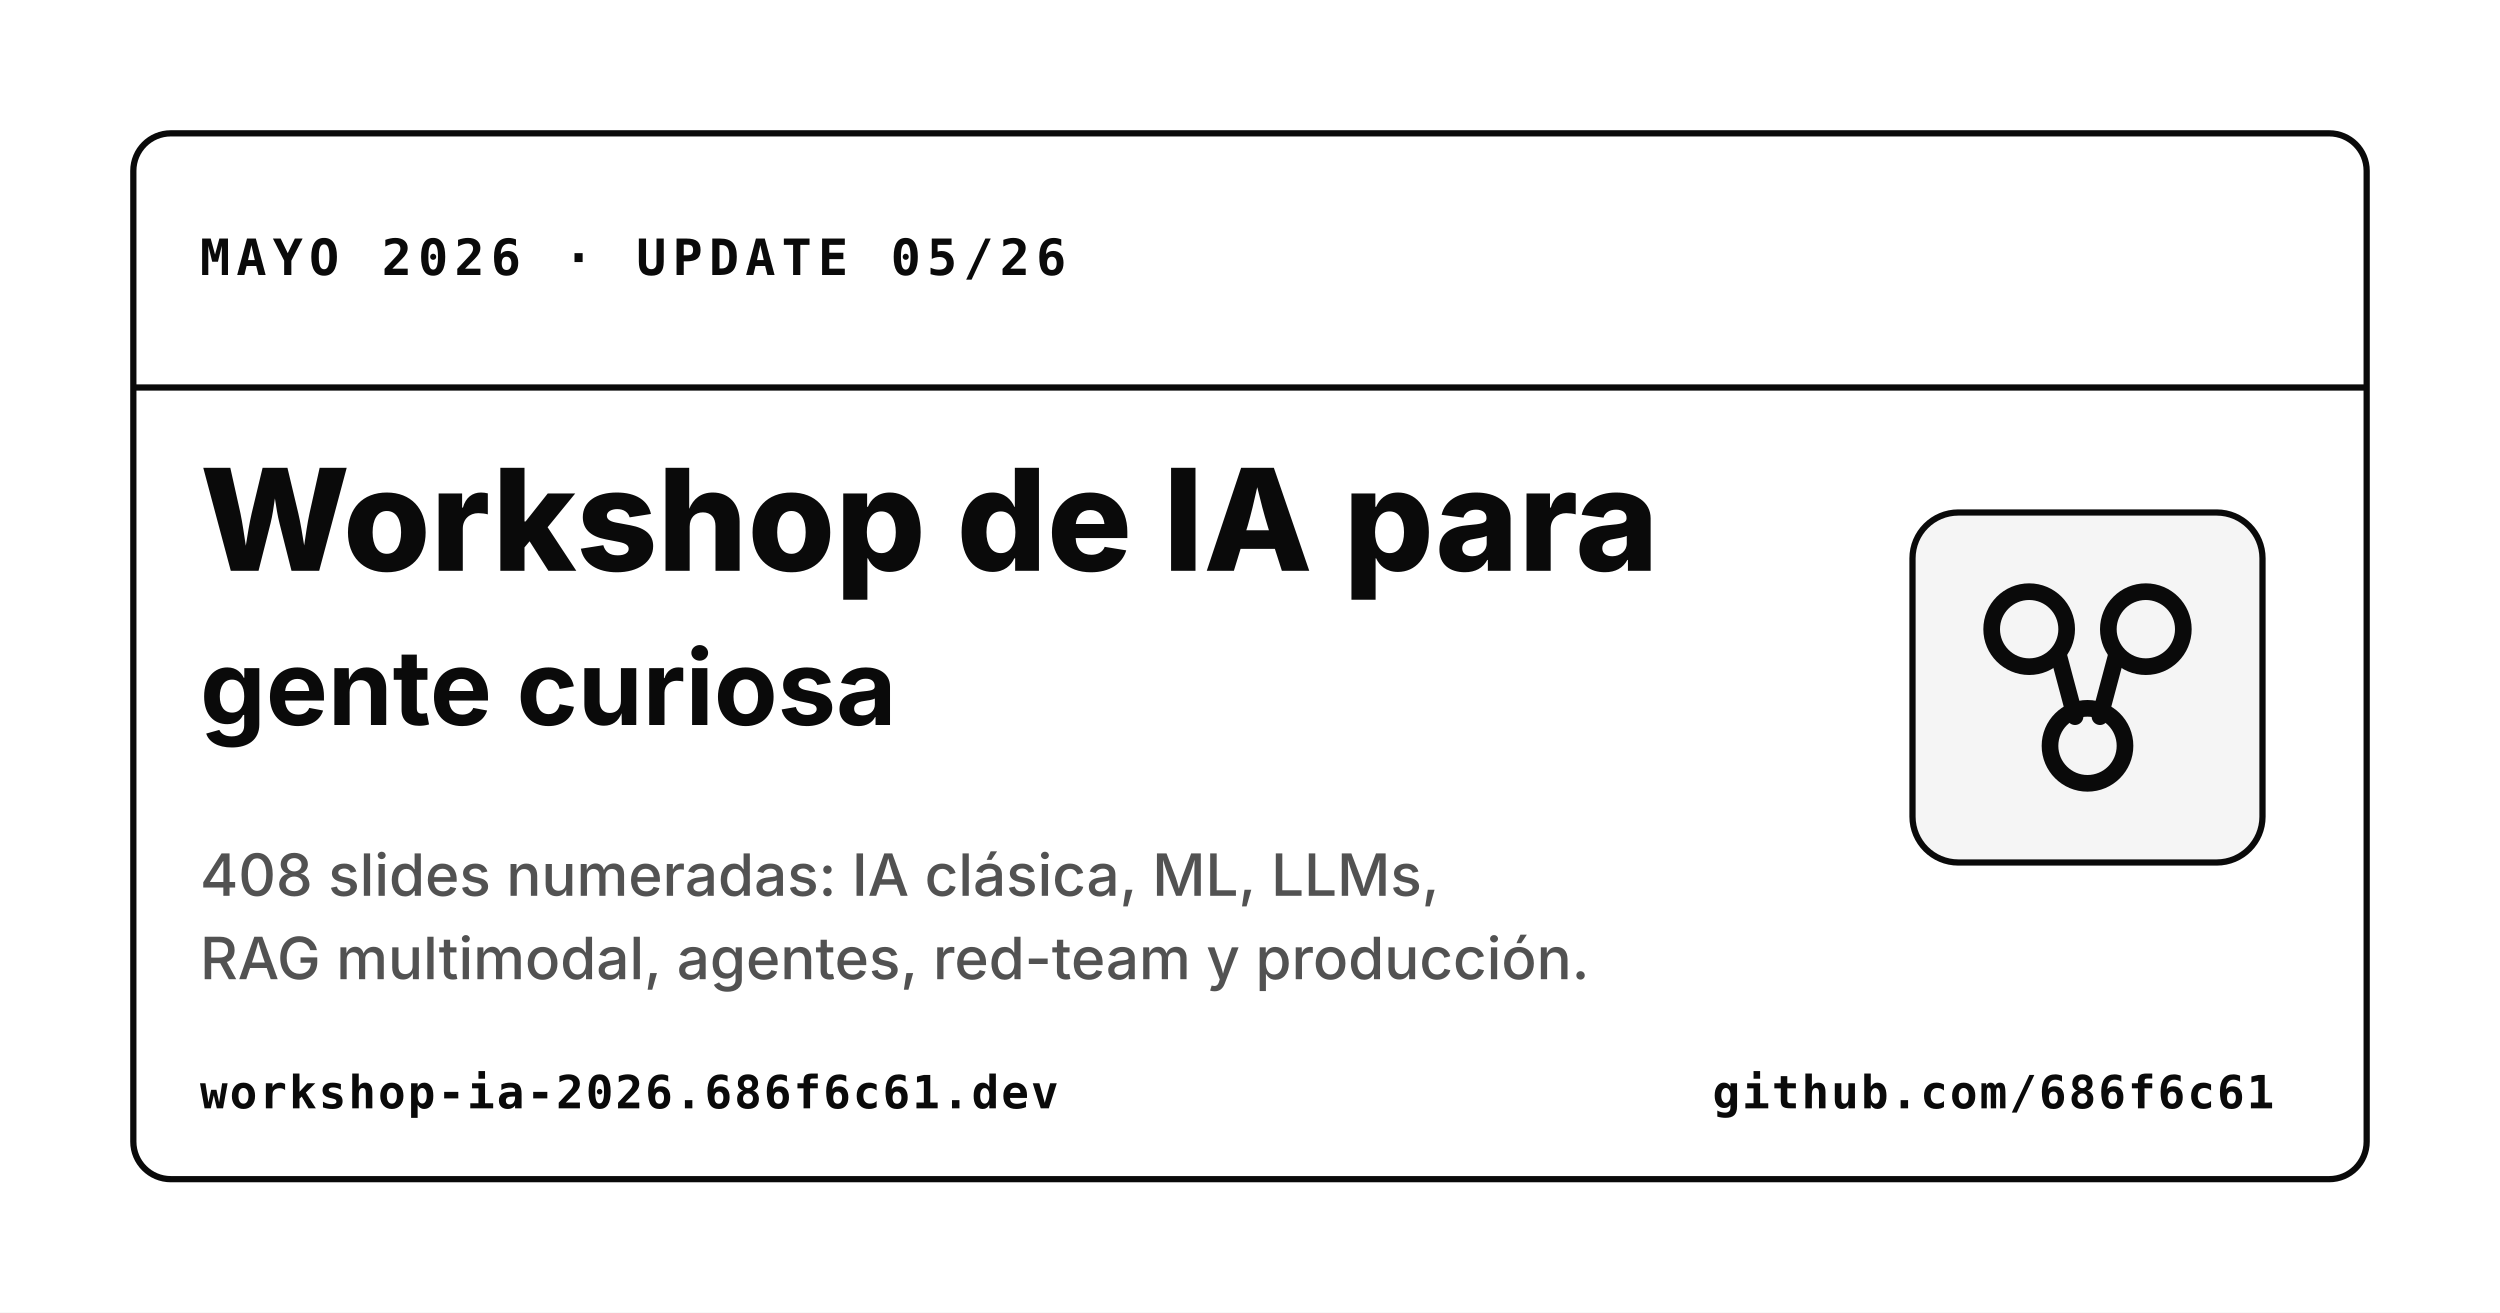
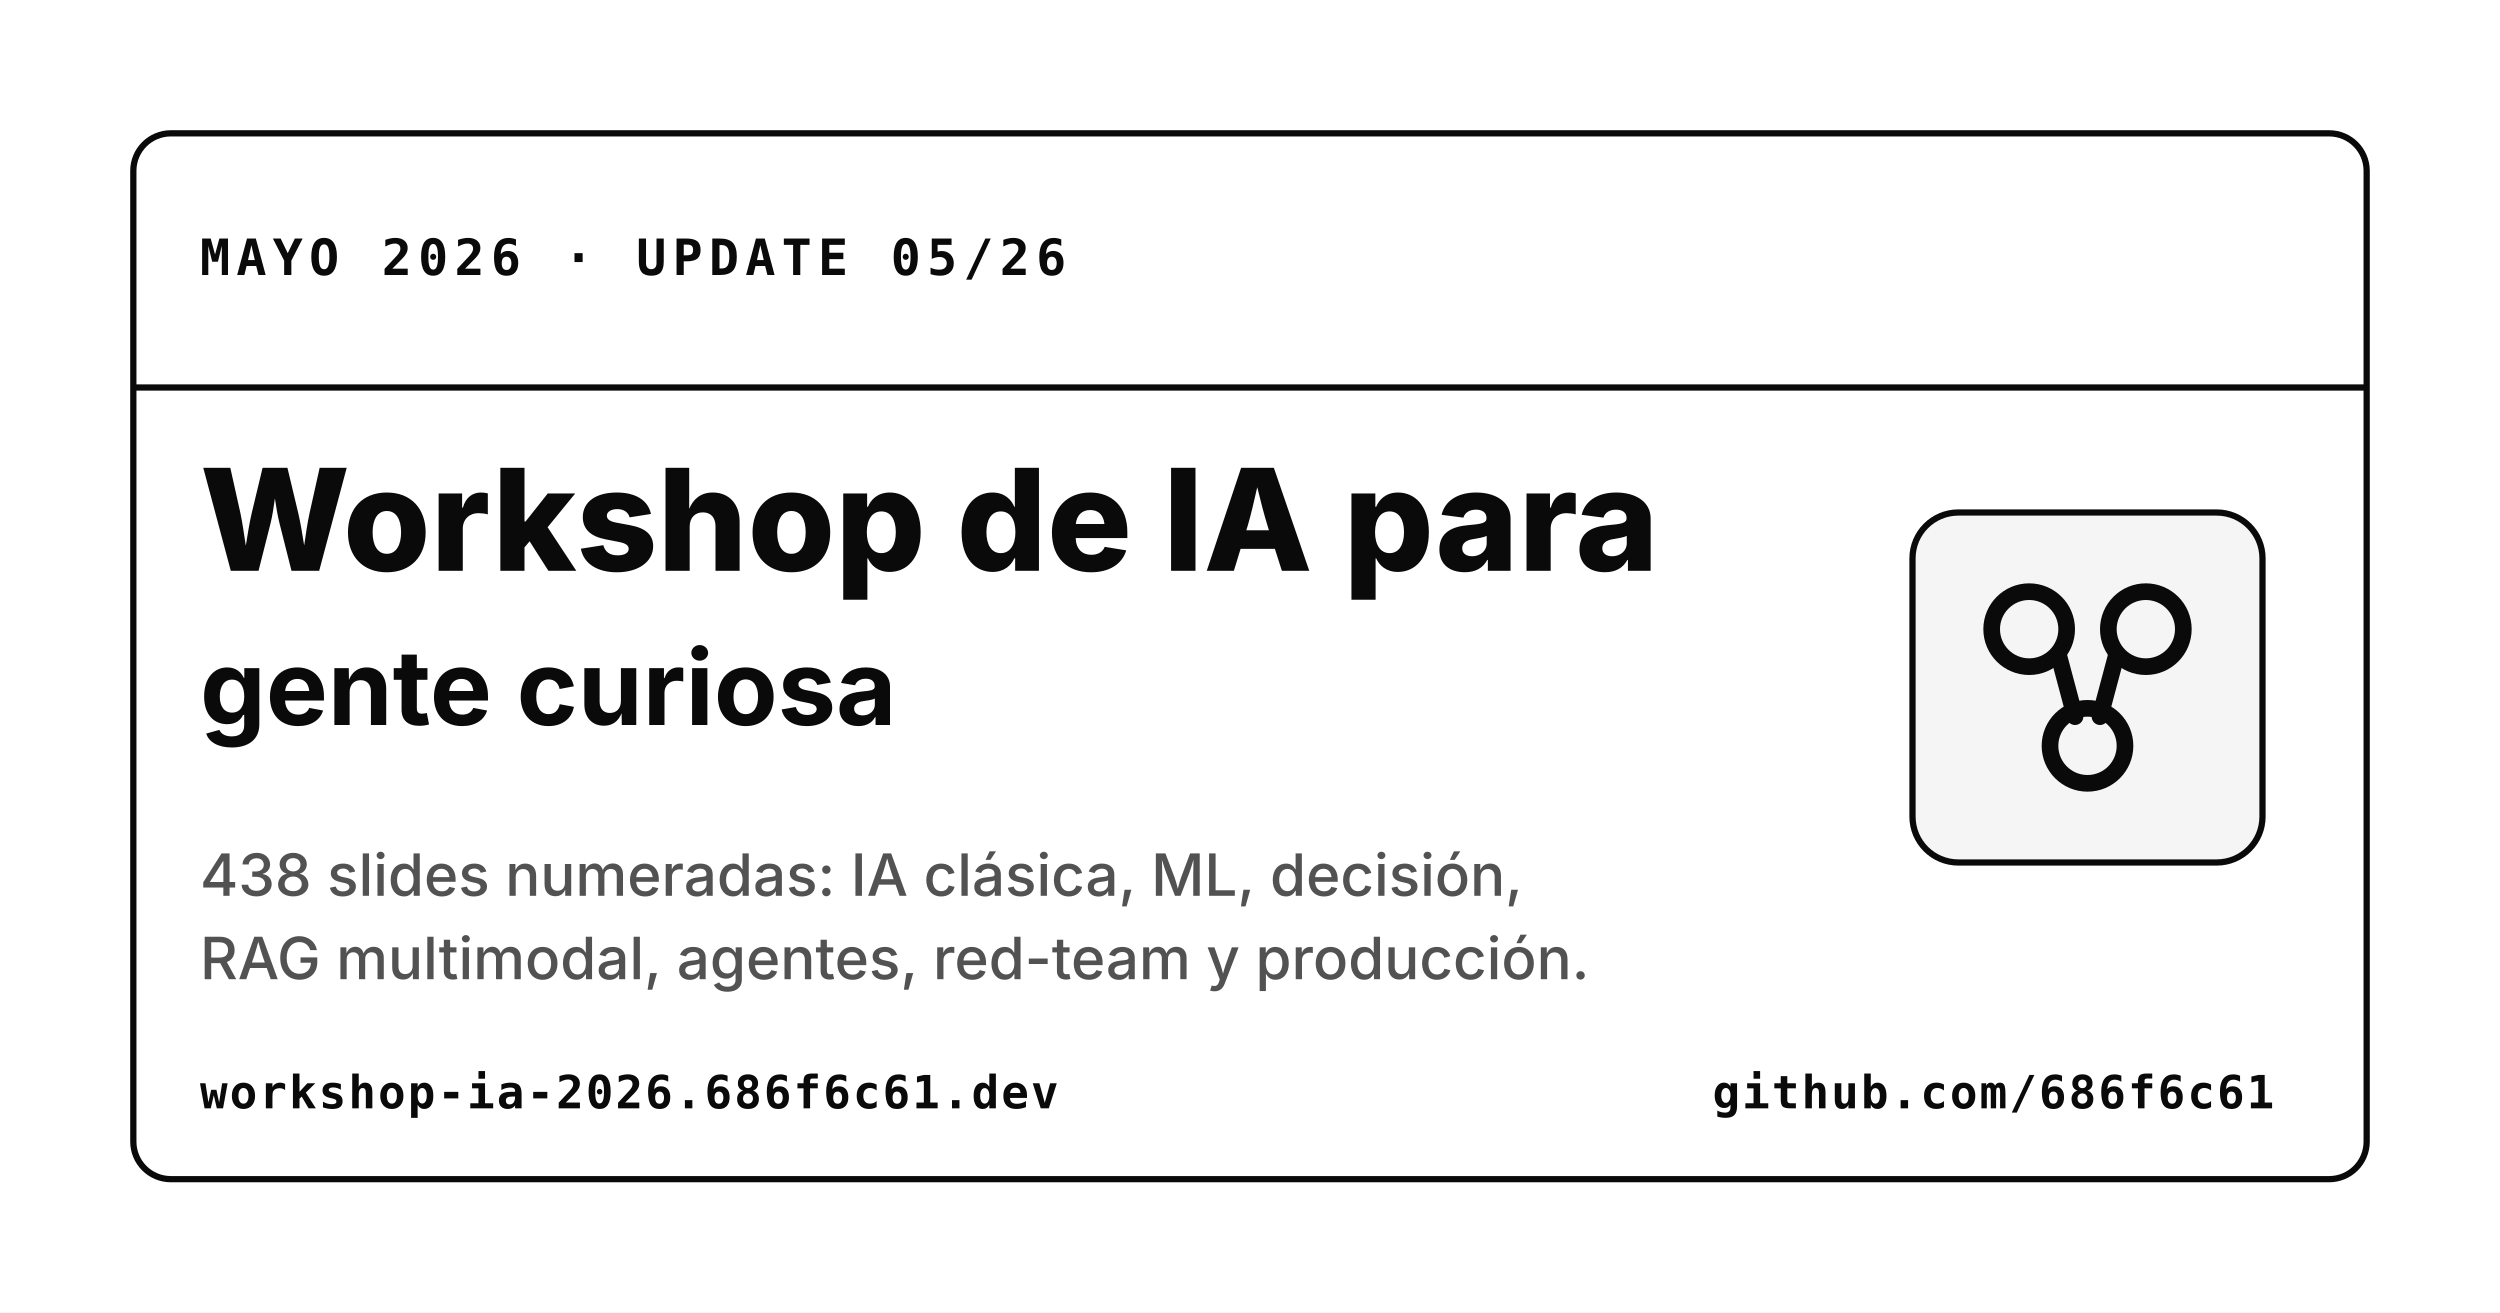
<svg xmlns="http://www.w3.org/2000/svg" width="1200" height="630" viewBox="0 0 1200 630" role="img" aria-label="Workshop de IA para gente curiosa">
  <rect width="1200" height="630" fill="#ffffff" />
  <rect x="64" y="64" width="1072" height="502" rx="18" fill="#ffffff" stroke="#0a0a0a" stroke-width="3" />
  <line x1="64" y1="186" x2="1136" y2="186" stroke="#0a0a0a" stroke-width="3" />
  <text x="96" y="132" font-family="IBM Plex Mono, Menlo, Consolas, monospace" font-size="24" font-weight="700" fill="#0a0a0a" letter-spacing="3">MAYO 2026 · UPDATE 05/26</text>
  <text x="96" y="274" font-family="Space Grotesk, Inter, Arial, sans-serif" font-size="68" font-weight="800" fill="#0a0a0a" letter-spacing="0">Workshop de IA para</text>
  <text x="96" y="348" font-family="Space Grotesk, Inter, Arial, sans-serif" font-size="50" font-weight="700" fill="#0a0a0a" letter-spacing="0">gente curiosa</text>
-   <text x="96" y="430" font-family="Space Grotesk, Inter, Arial, sans-serif" font-size="28" font-weight="500" fill="#525252" letter-spacing="0">408 slides numeradas: IA clásica, ML, LLMs,</text>
+   <text x="96" y="430" font-family="Space Grotesk, Inter, Arial, sans-serif" font-size="28" font-weight="500" fill="#525252" letter-spacing="0">438 slides numeradas: IA clásica, ML, decisión,</text>
  <text x="96" y="470" font-family="Space Grotesk, Inter, Arial, sans-serif" font-size="28" font-weight="500" fill="#525252" letter-spacing="0">RAG multimodal, agentes, red-team y producción.</text>
  <text x="96" y="532" font-family="IBM Plex Mono, Menlo, Consolas, monospace" font-size="22" font-weight="700" fill="#0a0a0a" letter-spacing="1">workshop-ia-2026.686f6c61.dev</text>
  <text x="822" y="532" font-family="IBM Plex Mono, Menlo, Consolas, monospace" font-size="22" font-weight="700" fill="#0a0a0a" letter-spacing="1">github.com/686f6c61</text>
  <g transform="translate(918 246)">
    <rect x="0" y="0" width="168" height="168" rx="22" fill="#f5f5f5" stroke="#0a0a0a" stroke-width="3" />
    <circle cx="56" cy="56" r="18" fill="none" stroke="#0a0a0a" stroke-width="8" />
    <circle cx="112" cy="56" r="18" fill="none" stroke="#0a0a0a" stroke-width="8" />
    <circle cx="84" cy="112" r="18" fill="none" stroke="#0a0a0a" stroke-width="8" />
    <line x1="70" y1="68" x2="78" y2="98" stroke="#0a0a0a" stroke-width="8" stroke-linecap="round" />
    <line x1="98" y1="68" x2="90" y2="98" stroke="#0a0a0a" stroke-width="8" stroke-linecap="round" />
  </g>
</svg>
